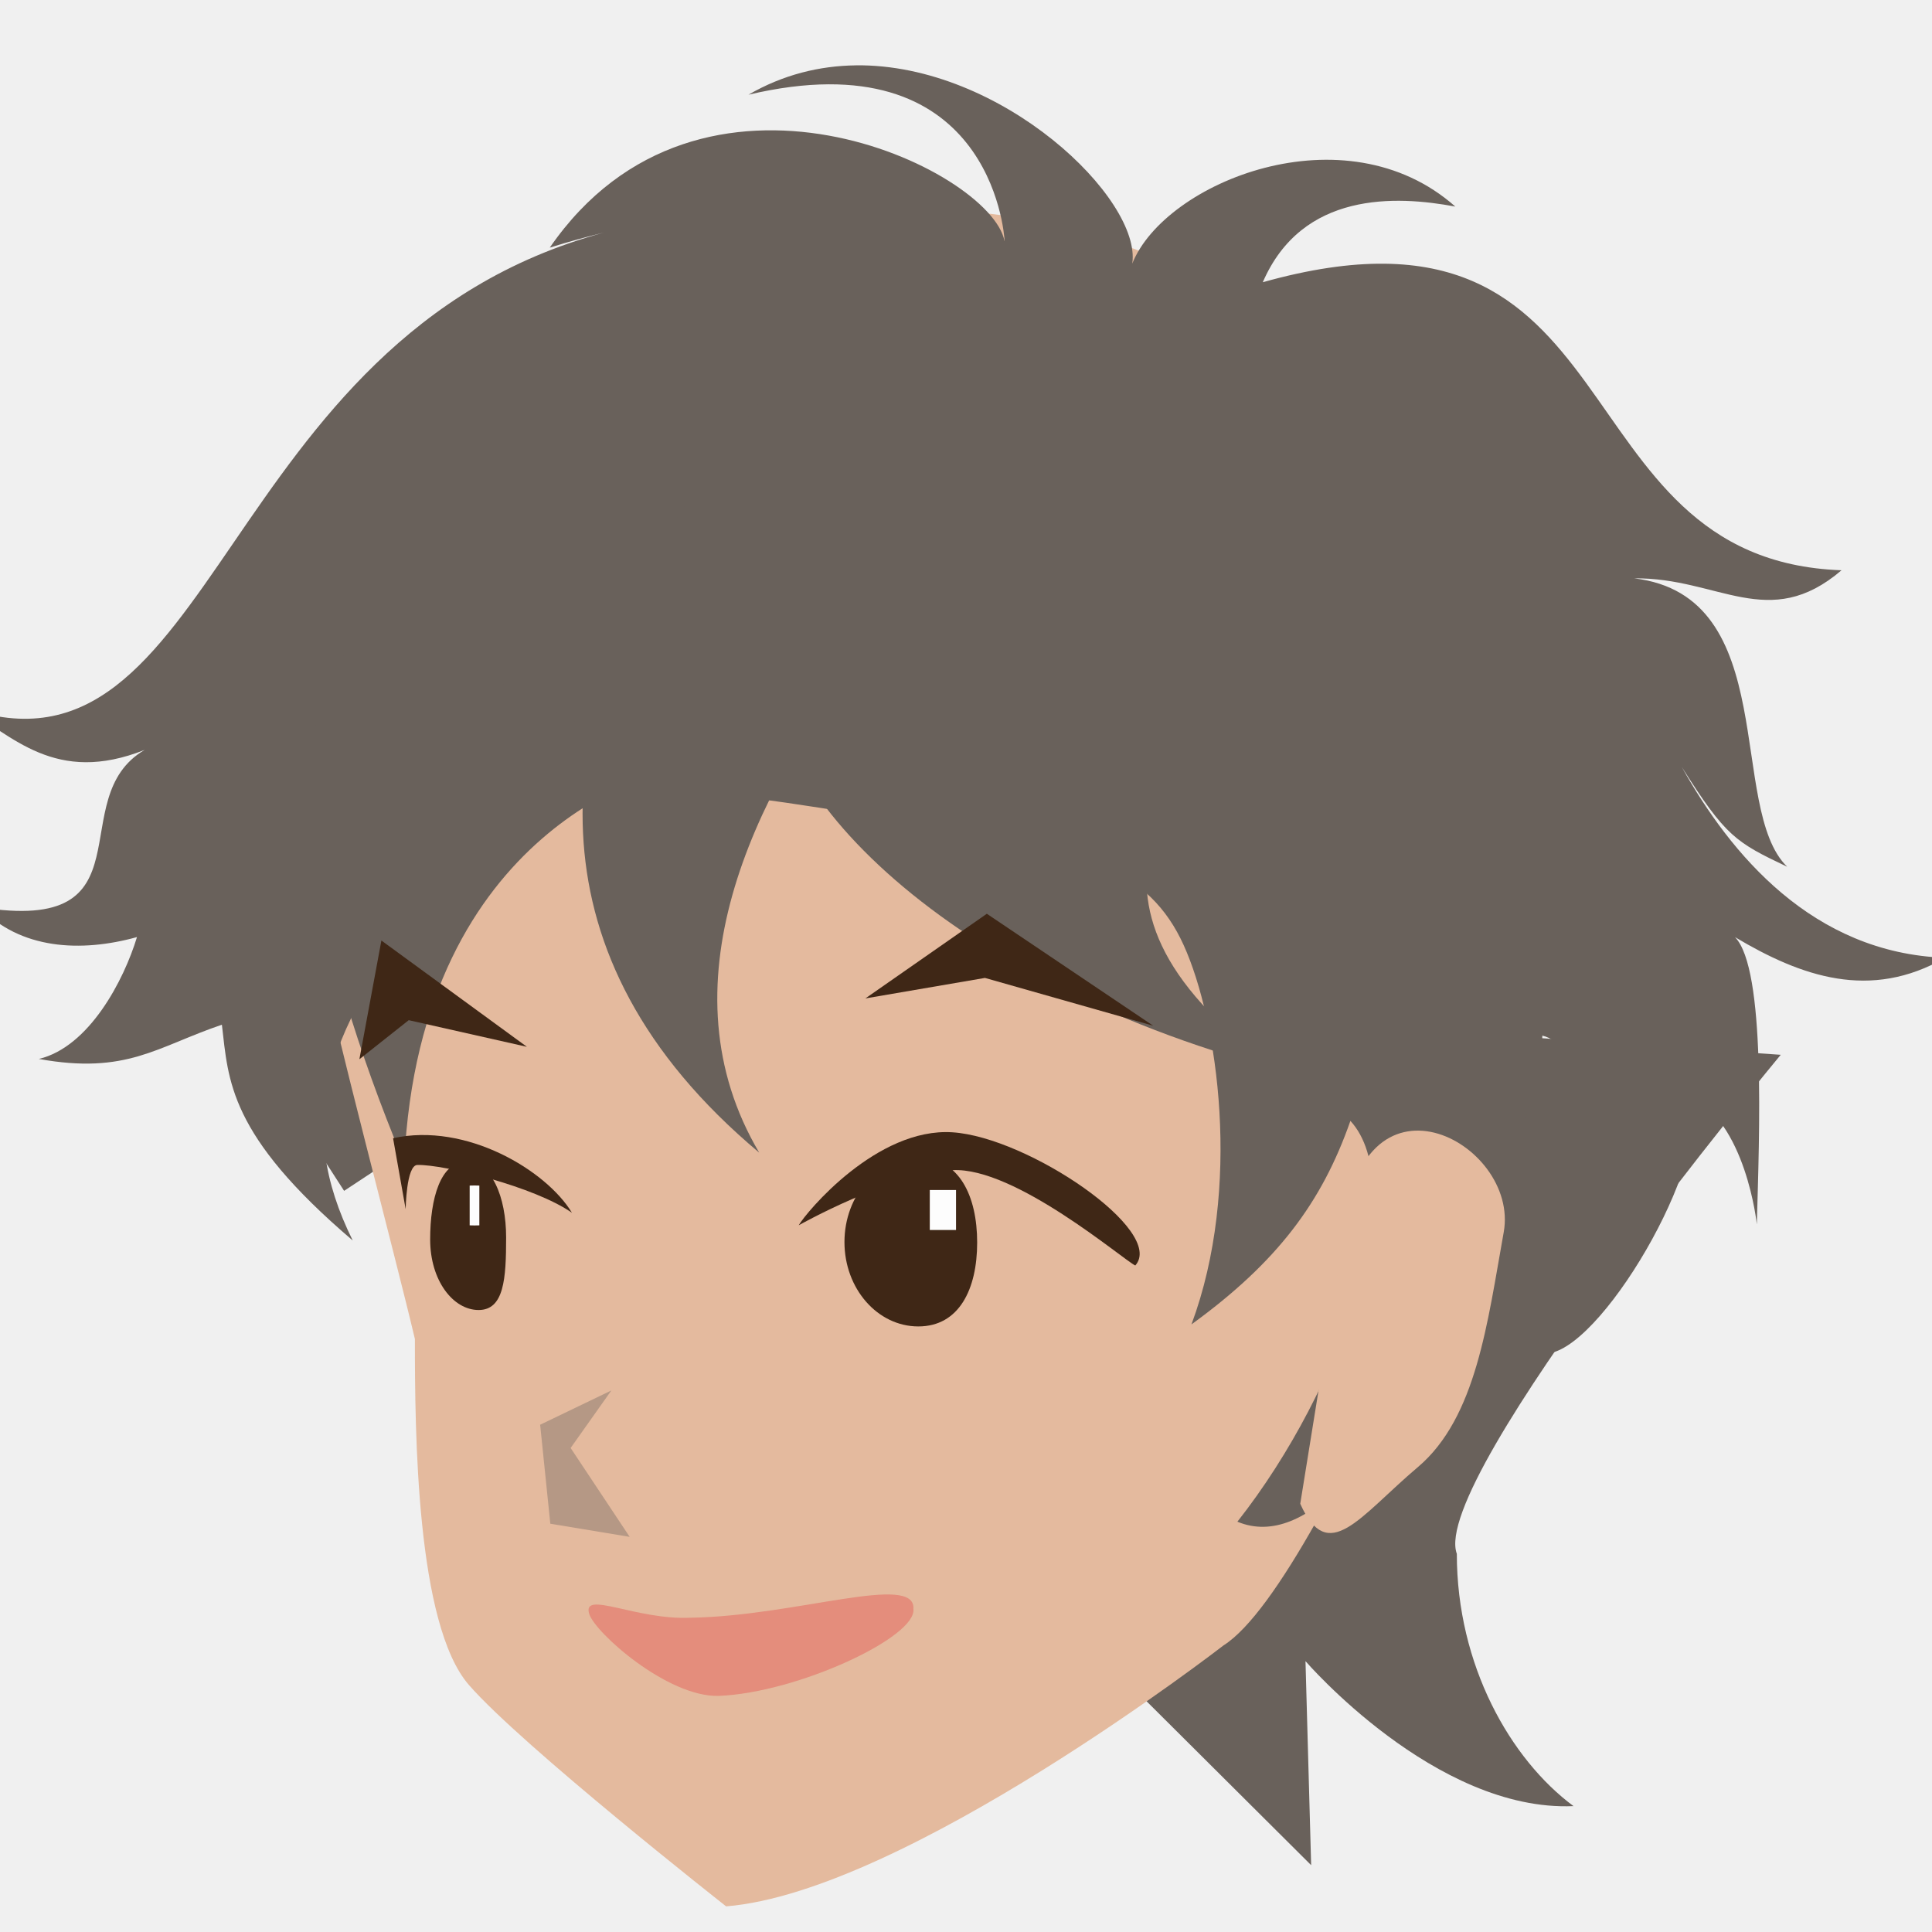
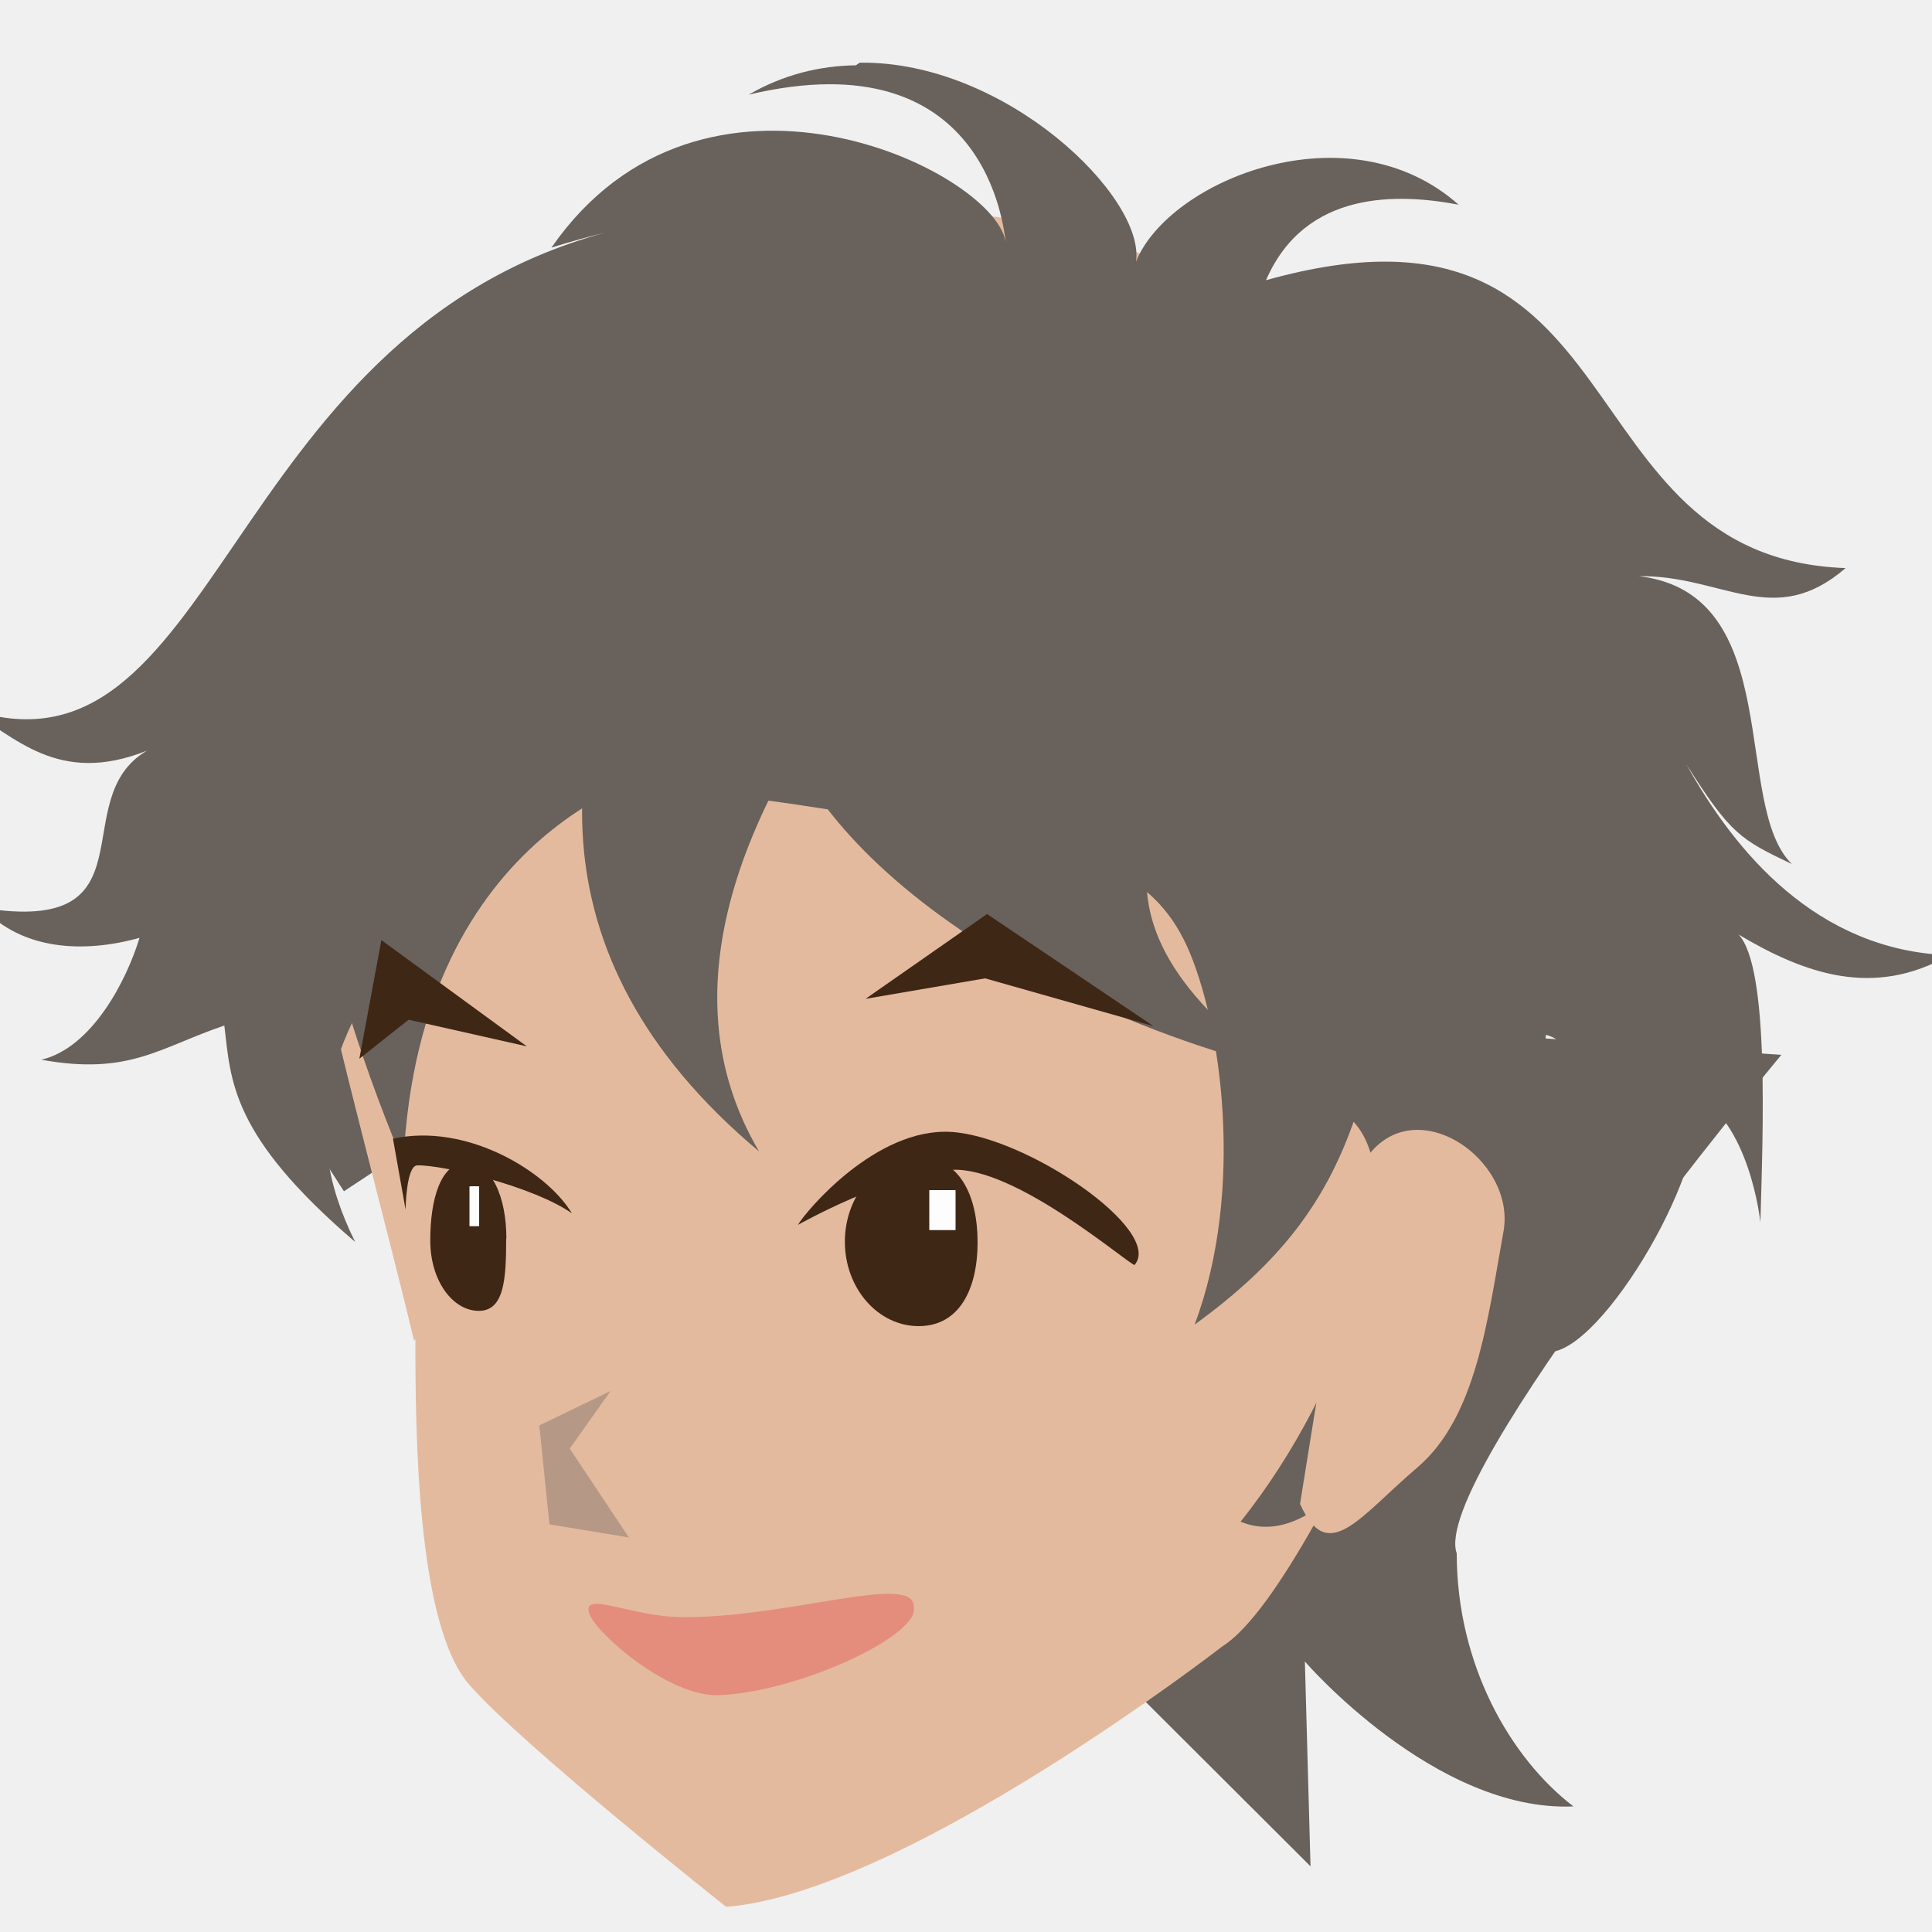
- <svg xmlns="http://www.w3.org/2000/svg" width="100mm" height="100mm" version="1.1" viewBox="0 0 100 100" id="svg8693">
-   <defs id="defs8653">
-     <linearGradient id="linearGradient1213" x1="-760.7" x2="-727.1" y1="48.36" y2="-4.527" gradientTransform="matrix(.2646 0 0 .2646 224.1 30.45)" gradientUnits="userSpaceOnUse">
-       <stop stop-color="#897669" offset="0" id="stop8628" />
-       <stop stop-color="#a39388" stop-opacity="0" offset="1" id="stop8630" />
-     </linearGradient>
-     <linearGradient id="linearGradient1155" x1="-628.2" x2="-630.2" y1="-27.27" y2="8.08" gradientTransform="matrix(.2646 0 0 .2646 224.1 30.45)" gradientUnits="userSpaceOnUse">
-       <stop stop-color="#69615b" offset="0" id="stop8633" />
-       <stop stop-color="#66584f" offset="1" id="stop8635" />
-     </linearGradient>
-     <linearGradient id="linearGradient1175" x1="-661.2" x2="-664.1" y1="-20.32" y2="8.585" gradientTransform="matrix(.2646 0 0 .2646 224.1 30.45)" gradientUnits="userSpaceOnUse">
-       <stop stop-color="#62544b" stop-opacity="0" offset="0" id="stop8638" />
-       <stop stop-color="#7c6b60" offset="1" id="stop8640" />
-     </linearGradient>
-     <linearGradient id="linearGradient1147" x1="-580.6" x2="-567.5" y1="26.65" y2="66.7" gradientTransform="matrix(.2646 0 0 .2646 224.1 30.45)" gradientUnits="userSpaceOnUse">
-       <stop stop-color="#ac9d93" stop-opacity="0" offset="0" id="stop8643" />
-       <stop stop-color="#66584f" offset="1" id="stop8645" />
-     </linearGradient>
-     <linearGradient id="linearGradient1197" x1="-705.5" x2="-681.8" y1="11.47" y2="-27.37" gradientTransform="matrix(.2646 0 0 .2646 224.1 30.45)" gradientUnits="userSpaceOnUse">
-       <stop stop-color="#82756d" offset="0" id="stop8648" />
-       <stop stop-color="#69615b" offset="1" id="stop8650" />
-     </linearGradient>
-   </defs>
-   <path style="fill:#69615b;fill-opacity:1;stroke:none;stroke-width:0.276px;stroke-linecap:butt;stroke-linejoin:miter;stroke-opacity:1" d="m 92.17,54.596 c 0,0 -18.209,21.938 -16.765,25.828 0,5.772 2.776,10.64 6.04,13.06 -7.147,0.312 -13.873,-7.504 -13.873,-7.504 L 67.865,96.541 26.838,55.681 17.811,61.638 9.563,48.865 Z" id="path3034" />
-   <path style="fill:#e4ba9e;fill-opacity:1;stroke:none;stroke-width:0.223px;stroke-linecap:butt;stroke-linejoin:miter;stroke-opacity:1" d="m 21.475,69.308 c -1.35e-4,4.834 0.065,14.76 2.791,17.9 2.726,3.14 13.318,11.465 13.318,11.465 C 46.869,97.92 63.333,85.163 63.333,85.163 68.721,81.751 79.455,53.422 79.455,53.422 91.475,31.418 64.938,9.409 46.42,10.972 21.935,11.551 12.858,34.322 16.535,49.218 c 0.728,3.78 3.89,15.638 4.94,20.089 z" id="path398" />
-   <path d="m 44.289,3.383 c -1.865,0.024 -3.75,0.477 -5.549,1.519 12.444,-2.936 13.236,7.072 13.259,7.569 -0.002,-5.97e-4 -0.004,-0.001 -0.008,-0.002 C 51.278,8.755 36.244,1.52 28.456,12.818 29.424,12.513 30.348,12.26 31.241,12.043 11.204,17.467 11.227,41.268 -1.906,36.602 c 2.557,1.491 4.777,4.047 9.394,2.212 -4.304,2.514 0.471,9.594 -8.524,8.142 2.079,2.19 5.221,2.355 8.126,1.547 -0.676,2.229 -2.469,5.685 -5.079,6.308 4.554,0.822 6.096,-0.629 9.474,-1.772 0.344,2.891 0.331,5.68 6.771,11.167 -3.016,-6.101 -1.562,-11.021 4.648,-18.358 6.211,-7.335 15.715,-4.44 24.408,-3.302 8.696,1.134 12.19,2.48 13.957,6.379 1.766,3.899 3.03,12.557 0.401,19.626 4.447,-3.229 6.749,-6.317 8.227,-10.535 3.097,3.375 -0.34,13.751 -5.85,20.747 7.276,3.034 15.748,-20.937 15.785,-25.159 3.917,0.92 0.379,14.582 0.375,16.436 2.971,-0.486 8.793,-10.757 7.146,-13.382 3.027,1.358 3.58,6.715 3.58,6.715 0.125,-4.575 0.482,-13.226 -1.131,-14.868 3.427,2.044 7.004,3.303 10.883,1.069 -6.868,-0.243 -11.123,-5.374 -13.637,-9.876 2.278,3.614 2.808,3.904 5.457,5.165 -3.12,-3.021 -0.26,-14.025 -7.924,-14.928 4.358,-0.049 6.968,2.802 10.736,-0.418 C 80.387,28.986 84.945,9.115 65.362,14.608 67.399,9.898 72.253,10.115 75.328,10.693 69.622,5.632 60.292,9.423 58.606,13.643 59.105,10.312 51.87,3.287 44.28,3.381 Z" fill="#69615b" id="path268-1" style="stroke:none;stroke-width:1.039" />
-   <path d="m 19.745,32.139 c 0,0 -9.064,3.372 1.178,28.052 0.8,-17.606 13.625,-20.328 13.625,-20.328" fill="url(#linearGradient1197)" id="path300-5" style="fill:#69615b;fill-opacity:1;stroke:none;stroke-width:1.261" />
-   <path id="path552" style="fill:#3f2716;fill-opacity:1;stroke:none;stroke-width:0.836;paint-order:stroke fill markers" d="m 50.578,64.313 c 0,2.412 -0.935,4.343 -3.046,4.343 -2.111,-8e-6 -3.823,-1.955 -3.823,-4.367 0,-2.412 1.712,-4.367 3.823,-4.367 2.111,0 3.046,1.98 3.046,4.392 z" />
-   <path id="path556" style="fill:#3f2716;fill-opacity:1;stroke:none;stroke-width:0.836;paint-order:stroke fill markers" d="m 26.197,64.054 c 0,2.128 -0.106,3.752 -1.424,3.752 -1.318,0 -2.508,-1.523 -2.508,-3.651 0,-2.128 0.539,-4.022 1.857,-4.022 1.318,-8e-6 2.075,1.793 2.075,3.921 z" />
-   <path style="fill:#3f2716;fill-opacity:1;stroke:none;stroke-width:0.226px;stroke-linecap:butt;stroke-linejoin:miter;stroke-opacity:1" d="m 41.341,63.421 c 0.383,-0.673 4.044,-5.074 7.964,-4.813 3.92,0.261 11.046,5.107 9.457,6.894 -0.625,-0.296 -6.233,-5.112 -9.457,-4.934 -3.225,0.178 -7.964,2.853 -7.964,2.853 z" id="path498" />
-   <path style="fill:#3f2716;fill-opacity:1;stroke:none;stroke-width:0.226px;stroke-linecap:butt;stroke-linejoin:miter;stroke-opacity:1" d="M 29.605,62.774 C 28.294,60.596 24.144,58.075 20.345,58.914 l 0.652,3.673 c 0,0 0.029,-2.276 0.605,-2.289 1.377,-0.031 6.077,1.125 8.003,2.476 z" id="path554" />
-   <path d="m 47.41,12.548 c 0,0 -32.662,26.539 -8.114,47.112 C 29.179,42.545 57.731,20.523 57.731,20.523" fill="url(#linearGradient1213)" id="path270-3" style="fill:#69615b;fill-opacity:1;stroke:none;stroke-width:1.261" />
-   <path d="m 40.276,33.807 c -1.752,6.283 8.202,16.851 25.708,21.513 C 53.426,45.932 62.47,40.711 62.765,33.153" fill="url(#linearGradient1147)" id="path276-9" style="fill:#69615b;fill-opacity:1;stroke:none;stroke-width:1.56" />
-   <path style="fill:#3f2716;fill-opacity:1;stroke:none;stroke-width:0.226px;stroke-linecap:butt;stroke-linejoin:miter;stroke-opacity:1" d="m 44.792,51.678 6.189,-1.061 8.708,2.474 -8.611,-5.795 z" id="path560" />
-   <path style="fill:#3f2716;fill-opacity:1;stroke:none;stroke-width:0.226px;stroke-linecap:butt;stroke-linejoin:miter;stroke-opacity:1" d="m 18.602,54.826 2.554,-2.022 6.117,1.379 -7.532,-5.502 z" id="path562" />
-   <path style="fill:#69615b;fill-opacity:0.378;stroke:none;stroke-width:0.226px;stroke-linecap:butt;stroke-linejoin:miter;stroke-opacity:1" d="m 31.644,71.97 -2.108,2.977 3.056,4.601 -4.108,-0.68 -0.526,-5.124 z" id="path3105" />
-   <path style="fill:#e48273;fill-opacity:0.798;stroke:none;stroke-width:0.226px;stroke-linecap:butt;stroke-linejoin:miter;stroke-opacity:1" d="m 35.752,83.733 c 5.435,-0.085 11.651,-2.338 11.526,-0.456 0.192,1.451 -5.992,4.341 -10.073,4.502 -2.646,0.079 -6.42,-3.277 -6.71,-4.25 -0.369,-1.239 2.448,0.34 5.256,0.203 z" id="path3107" />
-   <path style="fill:#e4ba9e;fill-opacity:1;stroke:none;stroke-width:0.226px;stroke-linecap:butt;stroke-linejoin:miter;stroke-opacity:1" d="m 69.511,64.138 c 0.704,-9.551 9.161,-5.018 8.321,-0.358 -0.84,4.66 -1.41,9.59 -4.444,12.158 -3.034,2.568 -4.646,5.126 -6.087,1.896 z" id="path5154" />
-   <rect style="fill:#ffffff;fill-opacity:0.99;stroke-width:0.248;paint-order:stroke fill markers" id="rect3469" width="1.358" height="2.069" x="48.126" y="61.595" rx="3.57" ry="0" />
-   <rect style="fill:#ffffff;fill-opacity:0.99;stroke-width:0.151;paint-order:stroke fill markers" id="rect3469-5" width="0.501" height="2.069" x="24.31" y="61.36" rx="1.319" ry="0.005" />
+ <svg xmlns="http://www.w3.org/2000/svg" width="100mm" height="100mm" version="1.1" viewBox="0 0 100 100">
+   <path d="m92.2 54.6s-18.2 21.9-16.8 25.8c0 5.77 2.78 10.6 6.04 13.1-7.15 0.312-13.9-7.5-13.9-7.5l0.292 10.6-41-40.9-9.03 5.96-8.25-12.8z" fill="#69615b" />
+   <path d="m21.5 69.3c-1.35e-4 4.83 0.065 14.8 2.79 17.9 2.73 3.14 13.3 11.5 13.3 11.5 9.28-0.753 25.7-13.5 25.7-13.5 5.39-3.41 16.1-31.7 16.1-31.7 12-22-14.5-44-33-42.4-24.5 0.58-33.6 23.4-29.9 38.2 0.728 3.78 3.89 15.6 4.94 20.1z" fill="#e4ba9e" />
+   <path d="m44.3 3.38c-1.86 0.024-3.75 0.477-5.55 1.52 12.4-2.94 13.2 7.07 13.3 7.57-0.002-5.97e-4 -0.004-0.001-0.008-2e-3 -0.713-3.71-15.7-10.9-23.5 0.349 0.968-0.305 1.89-0.558 2.78-0.775-20 5.42-20 29.2-33.1 24.6 2.56 1.49 4.78 4.05 9.39 2.21-4.3 2.51 0.471 9.59-8.52 8.14 2.08 2.19 5.22 2.36 8.13 1.55-0.676 2.23-2.47 5.69-5.08 6.31 4.55 0.822 6.1-0.629 9.47-1.77 0.344 2.89 0.331 5.68 6.77 11.2-3.02-6.1-1.56-11 4.65-18.4 6.21-7.33 15.7-4.44 24.4-3.3 8.7 1.13 12.2 2.48 14 6.38 1.77 3.9 3.03 12.6 0.401 19.6 4.45-3.23 6.75-6.32 8.23-10.5 3.1 3.37-0.34 13.8-5.85 20.7 7.28 3.03 15.7-20.9 15.8-25.2 3.92 0.92 0.379 14.6 0.375 16.4 2.97-0.486 8.79-10.8 7.15-13.4 3.03 1.36 3.58 6.71 3.58 6.71 0.125-4.58 0.482-13.2-1.13-14.9 3.43 2.04 7 3.3 10.9 1.07-6.87-0.243-11.1-5.37-13.6-9.88 2.28 3.61 2.81 3.9 5.46 5.16-3.12-3.02-0.26-14-7.92-14.9 4.36-0.049 6.97 2.8 10.7-0.418-14.9-0.531-10.4-20.4-30-14.9 2.04-4.71 6.89-4.49 9.97-3.91-5.71-5.06-15-1.27-16.7 2.95 0.499-3.33-6.74-10.4-14.3-10.3z" fill="#69615b" />
+   <path d="m19.7 32.1s-9.06 3.37 1.18 28.1c0.8-17.6 13.6-20.3 13.6-20.3" fill="#69615b" />
+   <g fill="#3f2716">
+     <path d="m50.6 64.3c0 2.41-0.935 4.34-3.05 4.34-2.11-8e-6 -3.82-1.96-3.82-4.37 0-2.41 1.71-4.37 3.82-4.37 2.11 0 3.05 1.98 3.05 4.39z" style="paint-order:stroke fill markers" />
+     <path d="m26.2 64.1c0 2.13-0.106 3.75-1.42 3.75-1.32 0-2.51-1.52-2.51-3.65 0-2.13 0.539-4.02 1.86-4.02 1.32-8e-6 2.08 1.79 2.08 3.92z" style="paint-order:stroke fill markers" />
+     <path d="m41.3 63.4c0.383-0.673 4.04-5.07 7.96-4.81 3.92 0.261 11 5.11 9.46 6.89-0.625-0.296-6.23-5.11-9.46-4.93-3.22 0.178-7.96 2.85-7.96 2.85z" />
+     <path d="m29.6 62.8c-1.31-2.18-5.46-4.7-9.26-3.86l0.652 3.67s0.029-2.28 0.605-2.29c1.38-0.031 6.08 1.12 8 2.48z" />
+   </g>
+   <g>
+     <path d="m47.4 12.5s-32.7 26.5-8.11 47.1c-10.1-17.1 18.4-39.1 18.4-39.1" fill="#69615b" />
+     <path d="m40.3 33.8c-1.75 6.28 8.2 16.9 25.7 21.5-12.6-9.39-3.51-14.6-3.22-22.2" fill="#69615b" />
+     <path d="m44.8 51.7 6.19-1.06 8.71 2.47-8.61-5.8z" fill="#3f2716" />
+     <path d="m18.6 54.8 2.55-2.02 6.12 1.38-7.53-5.5z" fill="#3f2716" />
+   </g>
+   <path d="m31.6 72-2.11 2.98 3.06 4.6-4.11-0.68-0.526-5.12z" fill="#69615b" fill-opacity=".378" />
+   <path d="m35.8 83.7c5.43-0.085 11.7-2.34 11.5-0.456 0.192 1.45-5.99 4.34-10.1 4.5-2.65 0.079-6.42-3.28-6.71-4.25-0.369-1.24 2.45 0.34 5.26 0.203z" fill="#e48273" fill-opacity=".798" />
+   <path d="m69.5 64.1c0.704-9.55 9.16-5.02 8.32-0.358-0.84 4.66-1.41 9.59-4.44 12.2-3.03 2.57-4.65 5.13-6.09 1.9z" fill="#e4ba9e" />
+   <rect x="48.1" y="61.6" width="1.36" height="2.07" rx="3.57" ry="0" fill="#fff" fill-opacity=".99" stroke-width=".248" style="paint-order:stroke fill markers" />
+   <rect x="24.3" y="61.4" width=".501" height="2.07" rx="1.32" ry=".005" fill="#fff" fill-opacity=".99" stroke-width=".151" style="paint-order:stroke fill markers" />
</svg>
